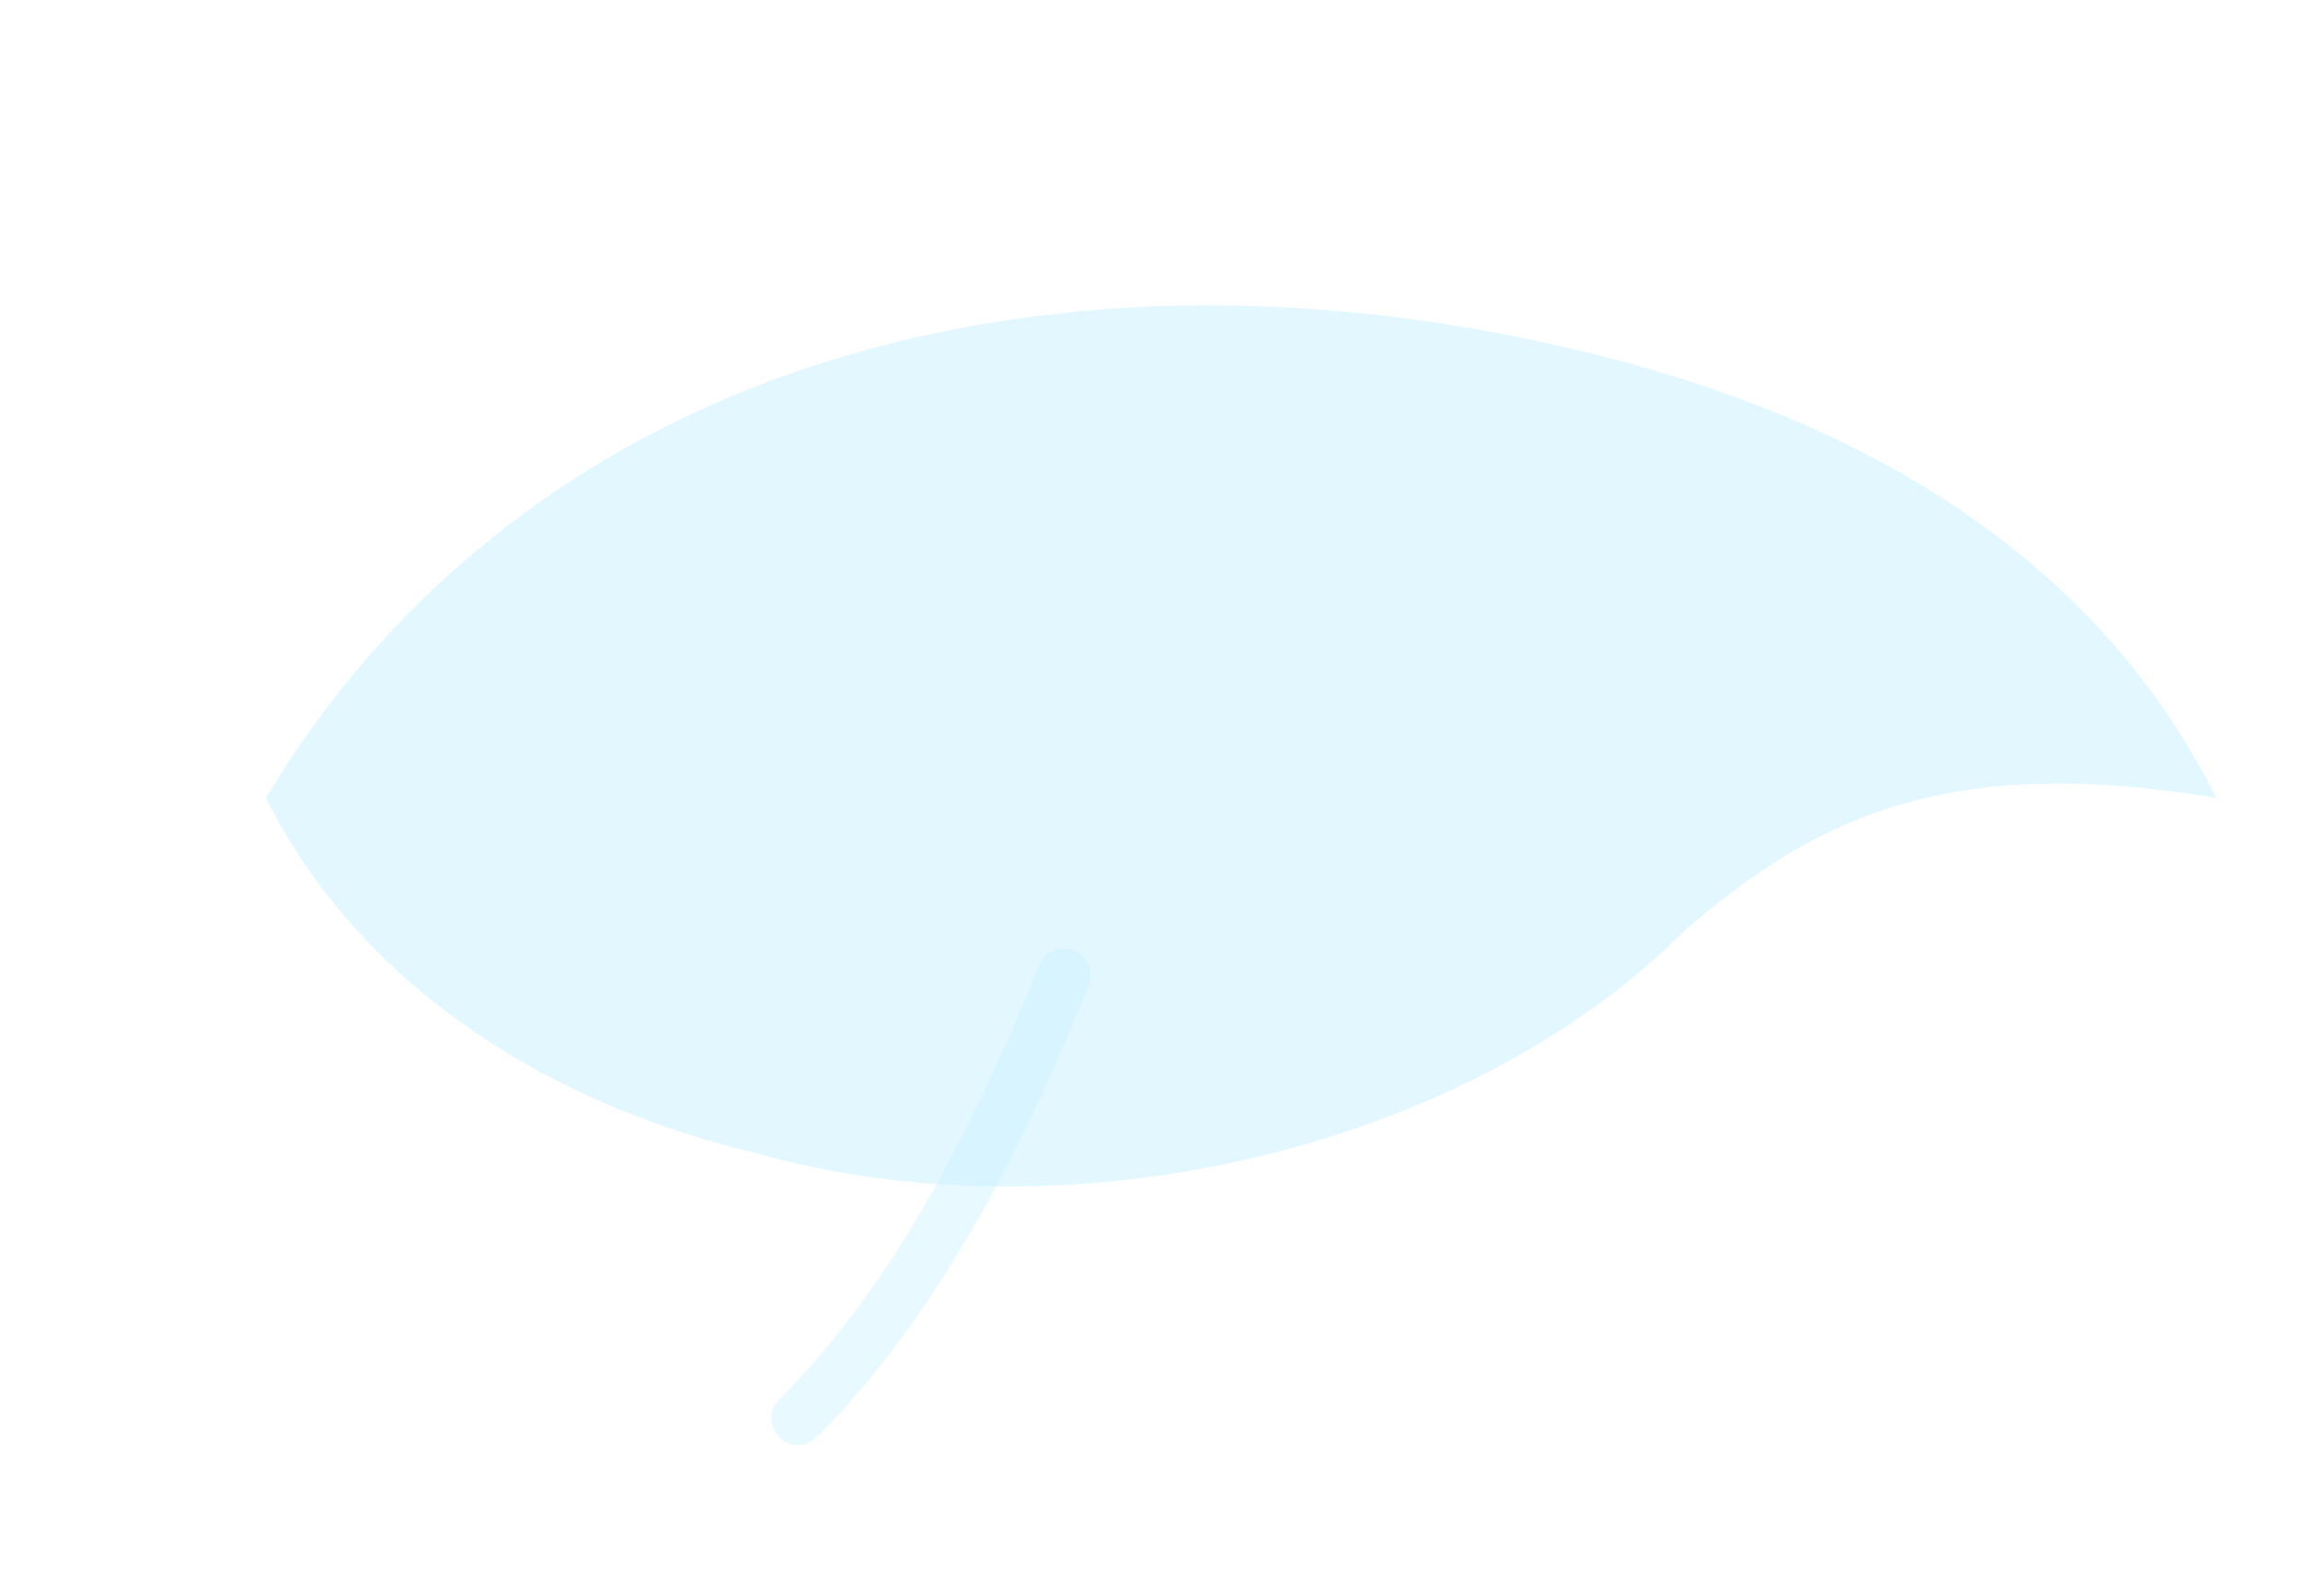
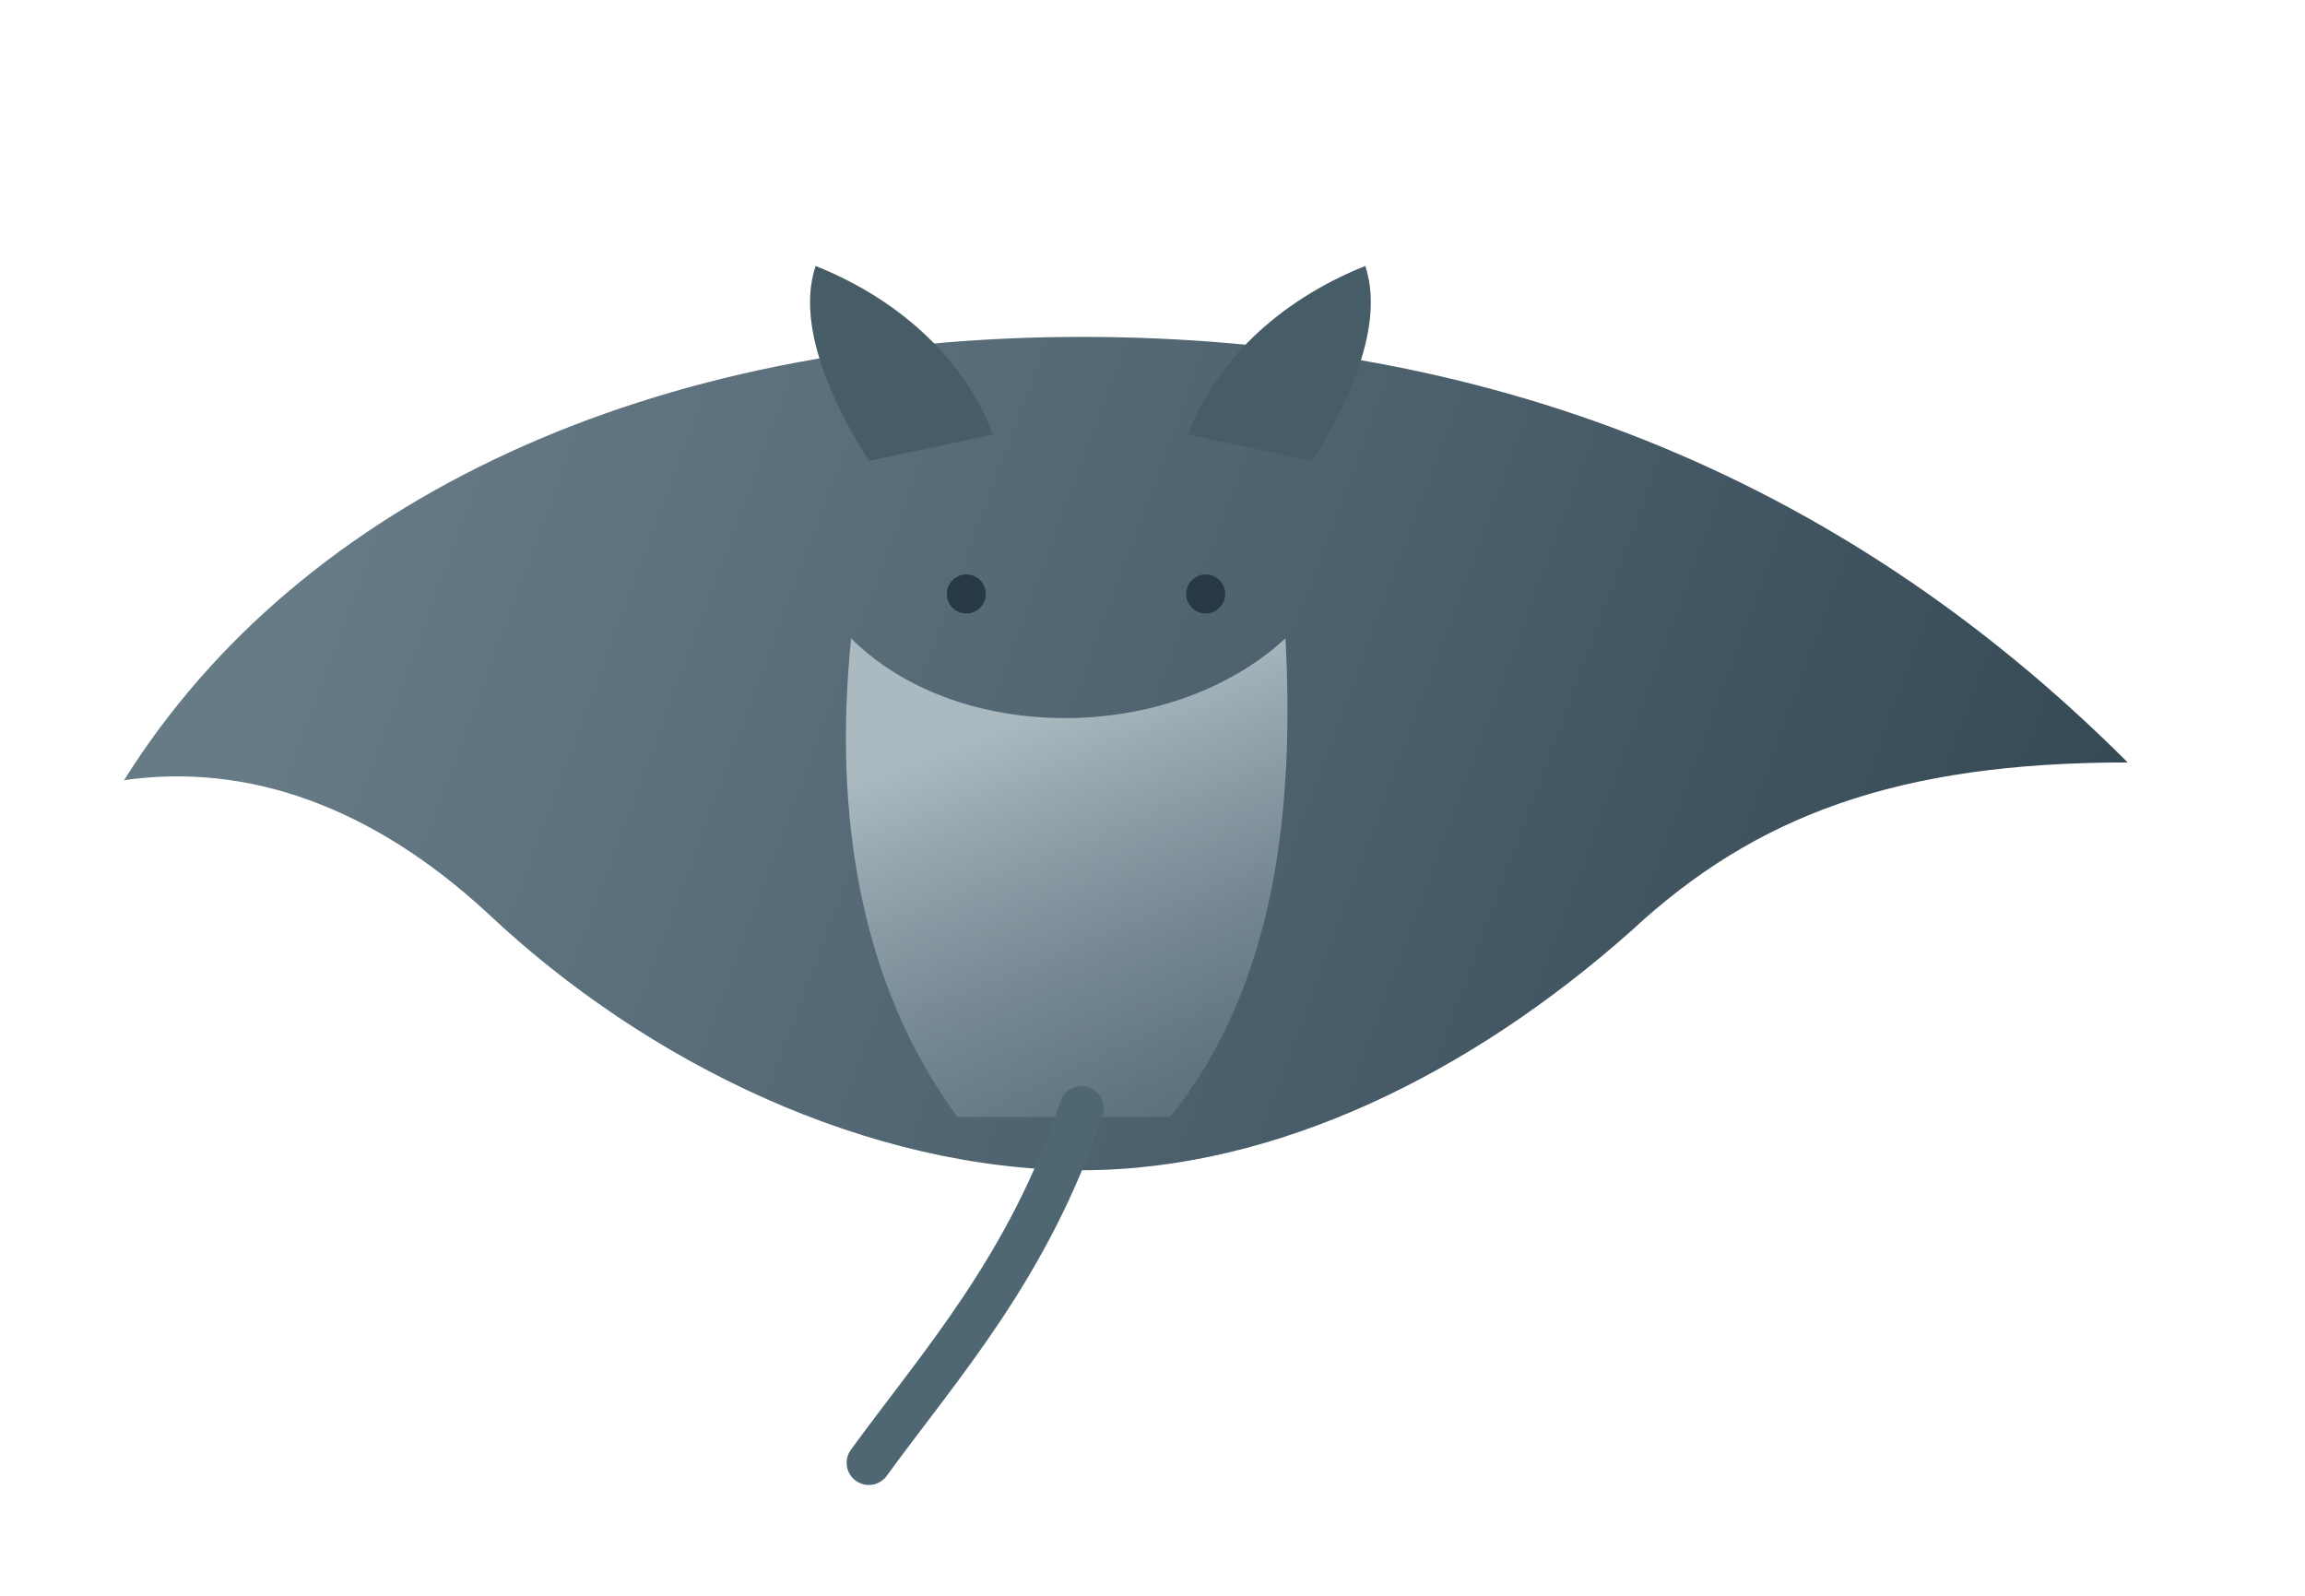
<svg xmlns="http://www.w3.org/2000/svg" width="260" height="180" viewBox="0 0 260 180" fill="none">
-   <path d="M30 90C60 40 120 25 180 40C220 50 240 70 250 90C220 85 205 92 190 105C165 130 120 140 85 130C60 124 40 110 30 90Z" fill="#c7f1ff" fill-opacity="0.5" />
-   <path d="M120 110C110 135 100 150 90 160" stroke="#c7f1ff" stroke-opacity="0.4" stroke-width="6" stroke-linecap="round" />
+   <defs>
+     <linearGradient id="mantaTop" x1="38" y1="54" x2="232" y2="126" gradientUnits="userSpaceOnUse">
+       <stop offset="0" stop-color="#667b86" />
+       <stop offset="0.55" stop-color="#4b606c" />
+       <stop offset="1" stop-color="#334853" />
+     </linearGradient>
+     <linearGradient id="mantaBelly" x1="124" y1="78" x2="142" y2="128" gradientUnits="userSpaceOnUse">
+       <stop offset="0" stop-color="#c7d4da" stop-opacity="0.75" />
+       <stop offset="1" stop-color="#7d909a" stop-opacity="0.25" />
+     </linearGradient>
+   </defs>
+   <path d="M14 88C34 56 74 38 122 38C167 38 207 53 240 86C214 86 198 92 184 105C166 121 144 132 122 132C98 132 73 120 55 103C42 91 28 86 14 88Z" fill="url(#mantaTop)" />
+   <path d="M96 72C108 84 132 84 145 72C146 91 144 111 132 126H108C97 111 94 92 96 72Z" fill="url(#mantaBelly)" />
+   <path d="M98 52C93 44 90 36 92 30C102 34 109 41 112 49" fill="#465c67" />
+   <path d="M148 52C153 44 156 36 154 30C144 34 137 41 134 49" fill="#465c67" />
+   <path d="M122 125C116 143 106 154 98 165" stroke="#4f6773" stroke-width="5" stroke-linecap="round" />
+   <circle cx="109" cy="67" r="2.2" fill="#273a44" />
+   <circle cx="136" cy="67" r="2.2" fill="#273a44" />
</svg>
